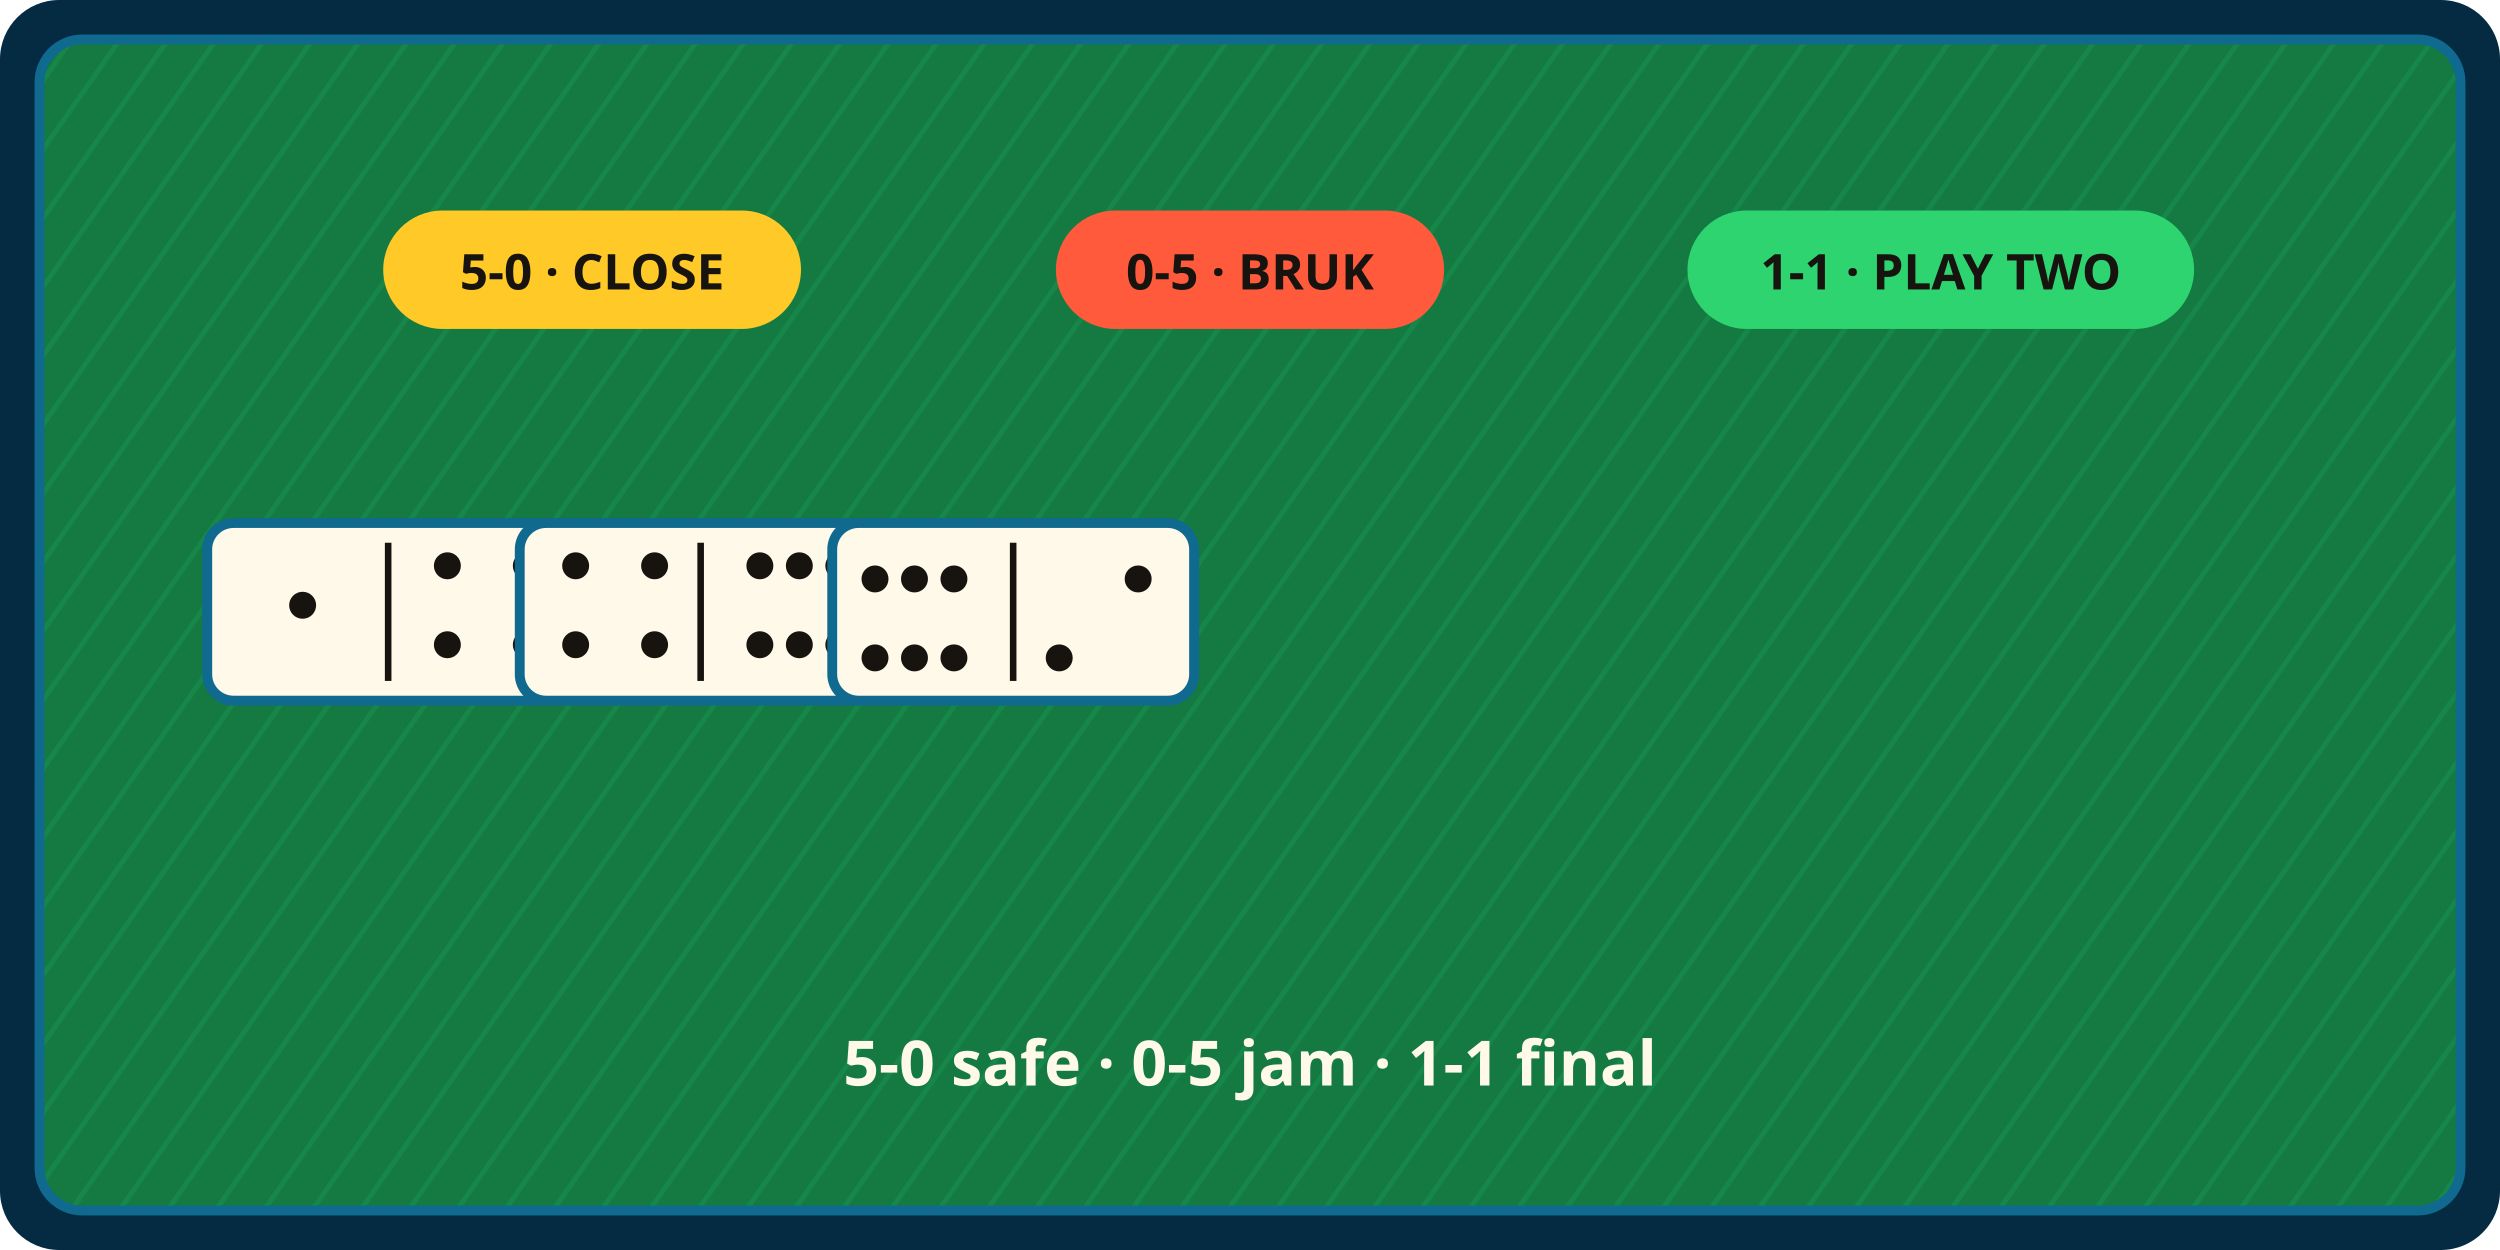
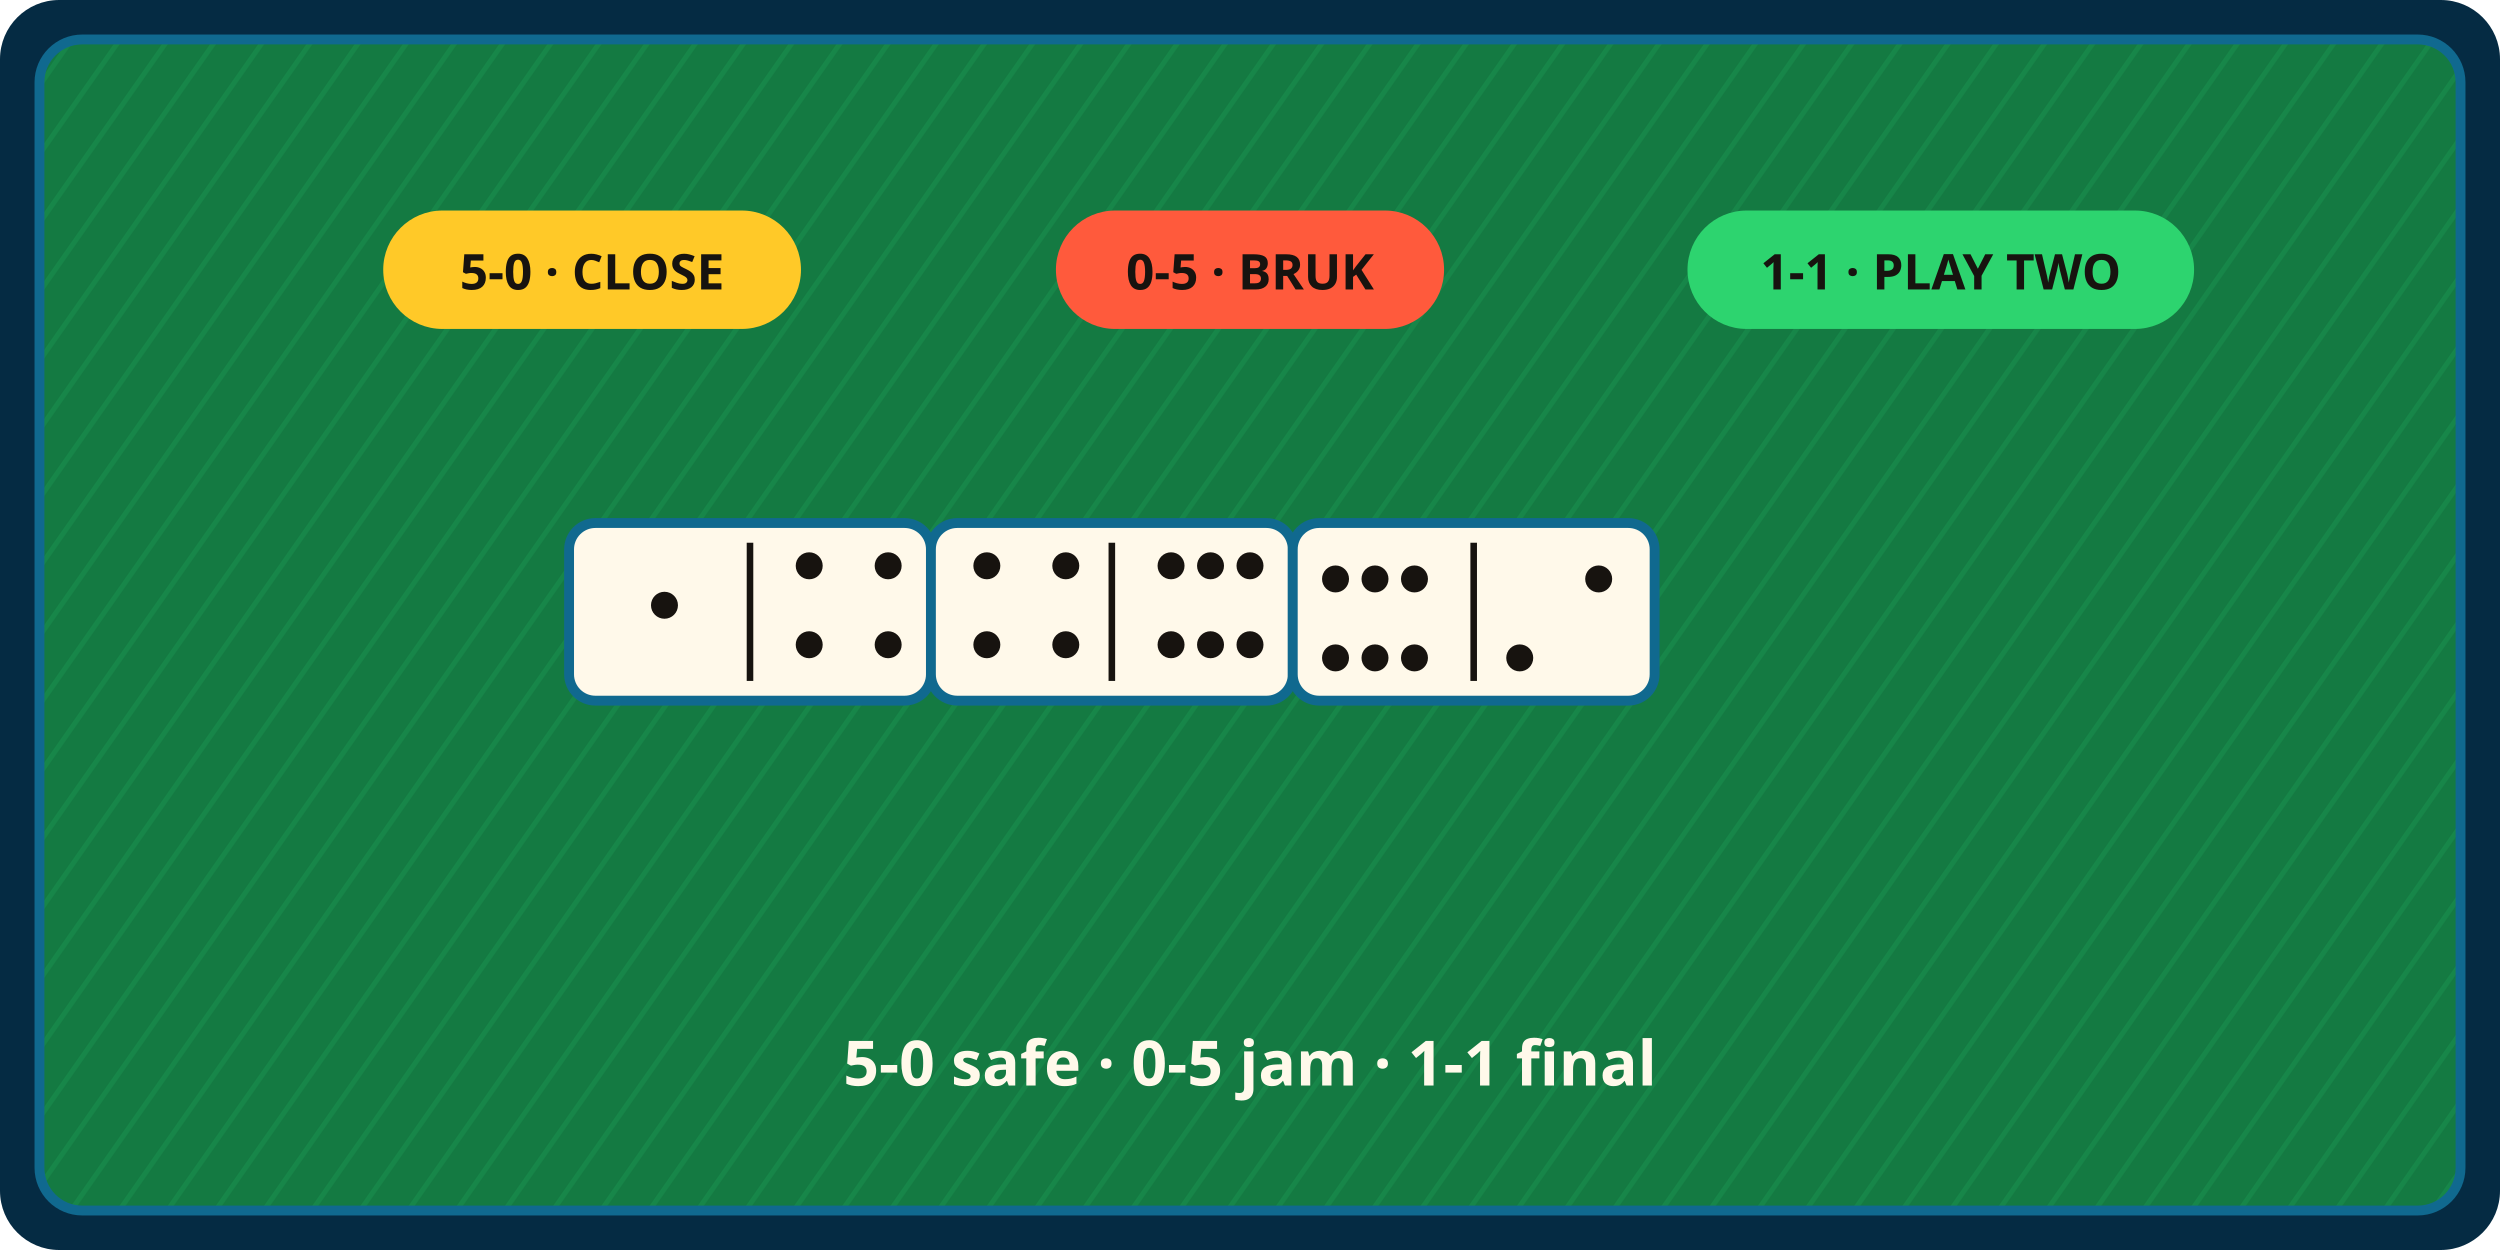
<svg xmlns="http://www.w3.org/2000/svg" viewBox="0 0 760 380" role="img" aria-labelledby="title description" data-connected-line="true">
  <defs>
    <pattern id="felt" width="12" height="12" patternUnits="userSpaceOnUse" patternTransform="rotate(35)">
      <rect width="12" height="12" fill="#147A42" />
      <line x1="0" y1="0" x2="0" y2="12" stroke="#22A45B" stroke-opacity=".28" stroke-width="3" />
    </pattern>
  </defs>
  <rect width="760" height="380" rx="18" fill="#052B43" />
  <rect x="12" y="12" width="736" height="356" rx="13" fill="url(#felt)" stroke="#10698F" stroke-width="3" />
-   <g transform="translate(90 130) scale(1)" opacity="1">
+   <g data-tile-id="1-4" data-visible-halves="1-4" transform="translate(200 130) scale(1)" opacity="1">
    <g transform="rotate(-90 28 56)">
      <rect x="1" y="1" width="54" height="110" rx="8" fill="#FFF9EA" stroke="#10698F" stroke-width="3" />
      <line x1="7" y1="56" x2="49" y2="56" stroke="#17130F" stroke-width="2" />
      <circle cx="30" cy="30" r="4.1" fill="#17130F" />
      <circle cx="18" cy="74" r="4.1" fill="#17130F" />
      <circle cx="42" cy="74" r="4.1" fill="#17130F" />
      <circle cx="18" cy="98" r="4.1" fill="#17130F" />
      <circle cx="42" cy="98" r="4.1" fill="#17130F" />
    </g>
  </g>
-   <g transform="translate(185 130) scale(1)" opacity="1">
+   <g data-tile-id="4-6" data-visible-halves="4-6" transform="translate(310 130) scale(1)" opacity="1">
    <g transform="rotate(-90 28 56)">
      <rect x="1" y="1" width="54" height="110" rx="8" fill="#FFF9EA" stroke="#10698F" stroke-width="3" />
      <line x1="7" y1="56" x2="49" y2="56" stroke="#17130F" stroke-width="2" />
      <circle cx="18" cy="18" r="4.1" fill="#17130F" />
      <circle cx="42" cy="18" r="4.1" fill="#17130F" />
      <circle cx="18" cy="42" r="4.1" fill="#17130F" />
      <circle cx="42" cy="42" r="4.1" fill="#17130F" />
      <circle cx="18" cy="74" r="4.1" fill="#17130F" />
      <circle cx="42" cy="74" r="4.1" fill="#17130F" />
      <circle cx="18" cy="86" r="4.1" fill="#17130F" />
      <circle cx="42" cy="86" r="4.1" fill="#17130F" />
      <circle cx="18" cy="98" r="4.1" fill="#17130F" />
      <circle cx="42" cy="98" r="4.1" fill="#17130F" />
    </g>
  </g>
-   <g transform="translate(280 130) scale(1)" opacity="1">
+   <g data-tile-id="2-6" data-visible-halves="6-2" transform="translate(420 130) scale(1)" opacity="1">
    <g transform="rotate(90 28 56)">
      <rect x="1" y="1" width="54" height="110" rx="8" fill="#FFF9EA" stroke="#10698F" stroke-width="3" />
      <line x1="7" y1="56" x2="49" y2="56" stroke="#17130F" stroke-width="2" />
      <circle cx="18" cy="18" r="4.1" fill="#17130F" />
      <circle cx="42" cy="42" r="4.1" fill="#17130F" />
      <circle cx="18" cy="74" r="4.1" fill="#17130F" />
      <circle cx="42" cy="74" r="4.1" fill="#17130F" />
      <circle cx="18" cy="86" r="4.1" fill="#17130F" />
      <circle cx="42" cy="86" r="4.1" fill="#17130F" />
      <circle cx="18" cy="98" r="4.1" fill="#17130F" />
      <circle cx="42" cy="98" r="4.1" fill="#17130F" />
    </g>
  </g>
  <g transform="translate(180 82)">
    <rect x="-63.5" y="-18" width="127" height="36" rx="18" fill="#FFC928" />
    <text text-anchor="middle" y="6" fill="#17130F" font-family="system-ui,sans-serif" font-size="15" font-weight="800">5-0 · CLOSE</text>
  </g>
  <g transform="translate(380 82)">
    <rect x="-59" y="-18" width="118" height="36" rx="18" fill="#FF5A3C" />
    <text text-anchor="middle" y="6" fill="#17130F" font-family="system-ui,sans-serif" font-size="15" font-weight="800">0-5 · BRUK</text>
  </g>
  <g transform="translate(590 82)">
    <rect x="-77" y="-18" width="154" height="36" rx="18" fill="#2DD46F" />
    <text text-anchor="middle" y="6" fill="#17130F" font-family="system-ui,sans-serif" font-size="15" font-weight="800">1-1 · PLAY TWO</text>
  </g>
  <text x="380" y="330" text-anchor="middle" fill="#FFF9EA" font-family="system-ui,sans-serif" font-size="19" font-weight="800">5-0 safe · 0-5 jam · 1-1 final</text>
</svg>
